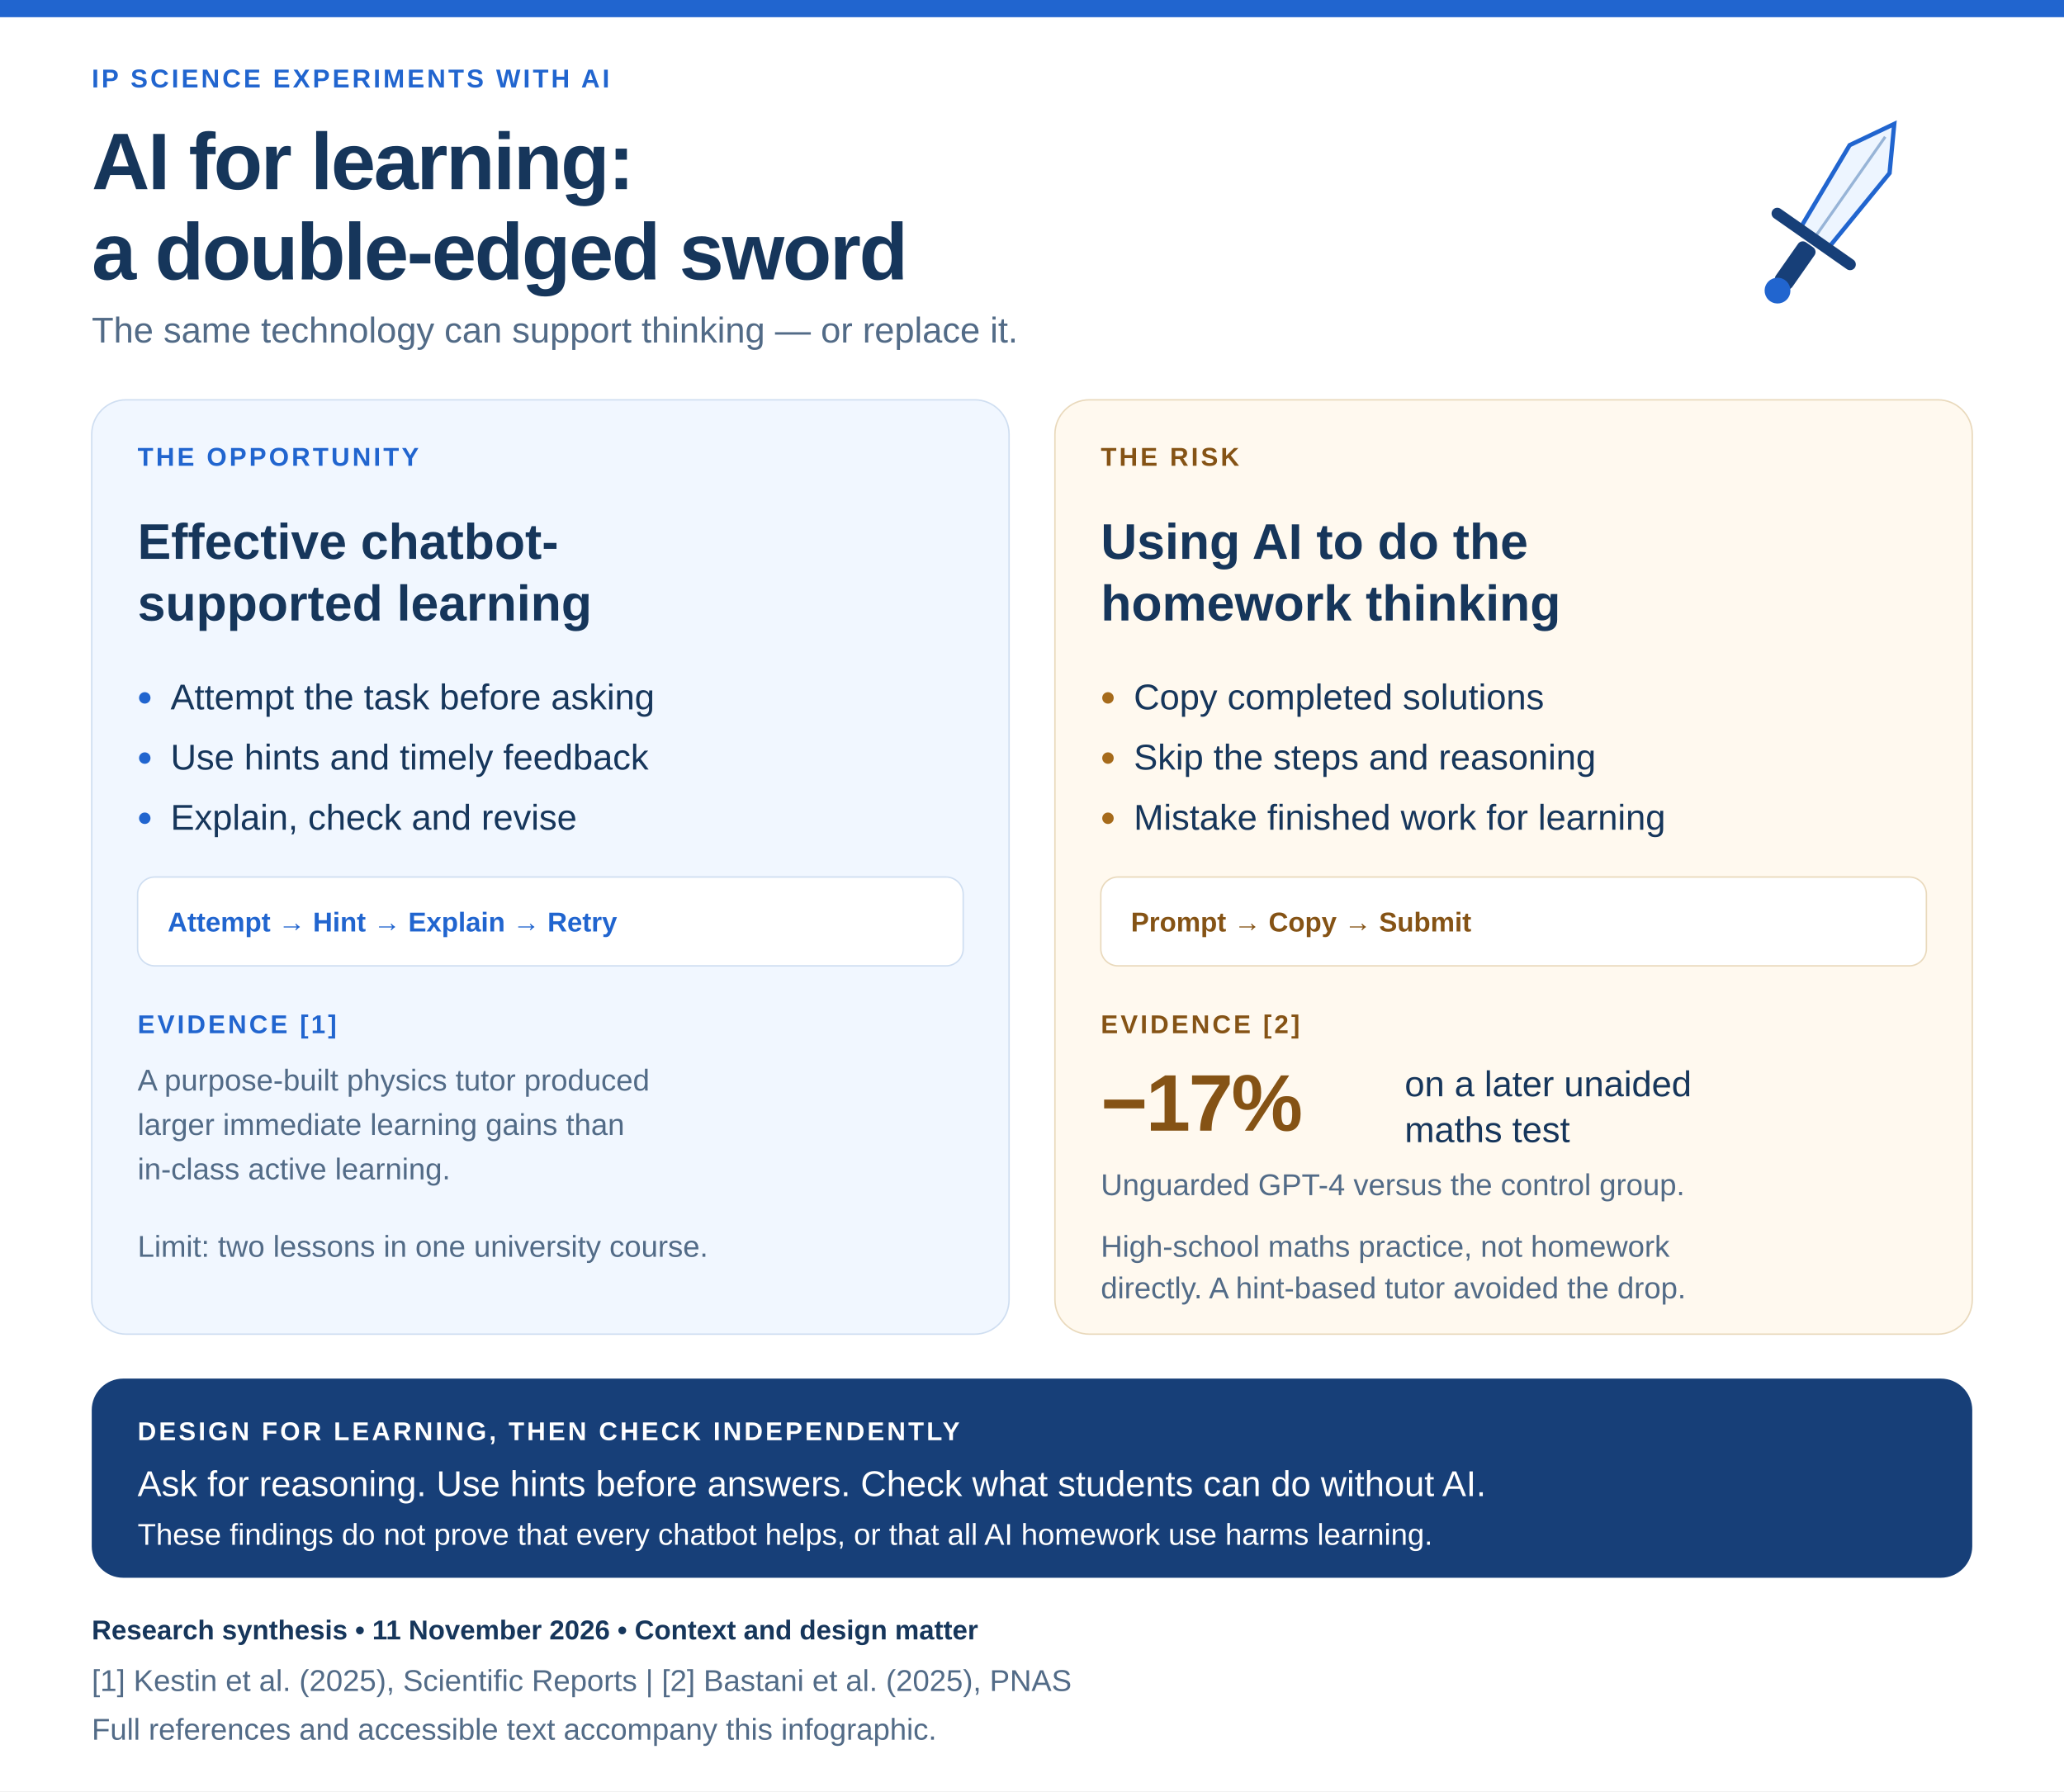
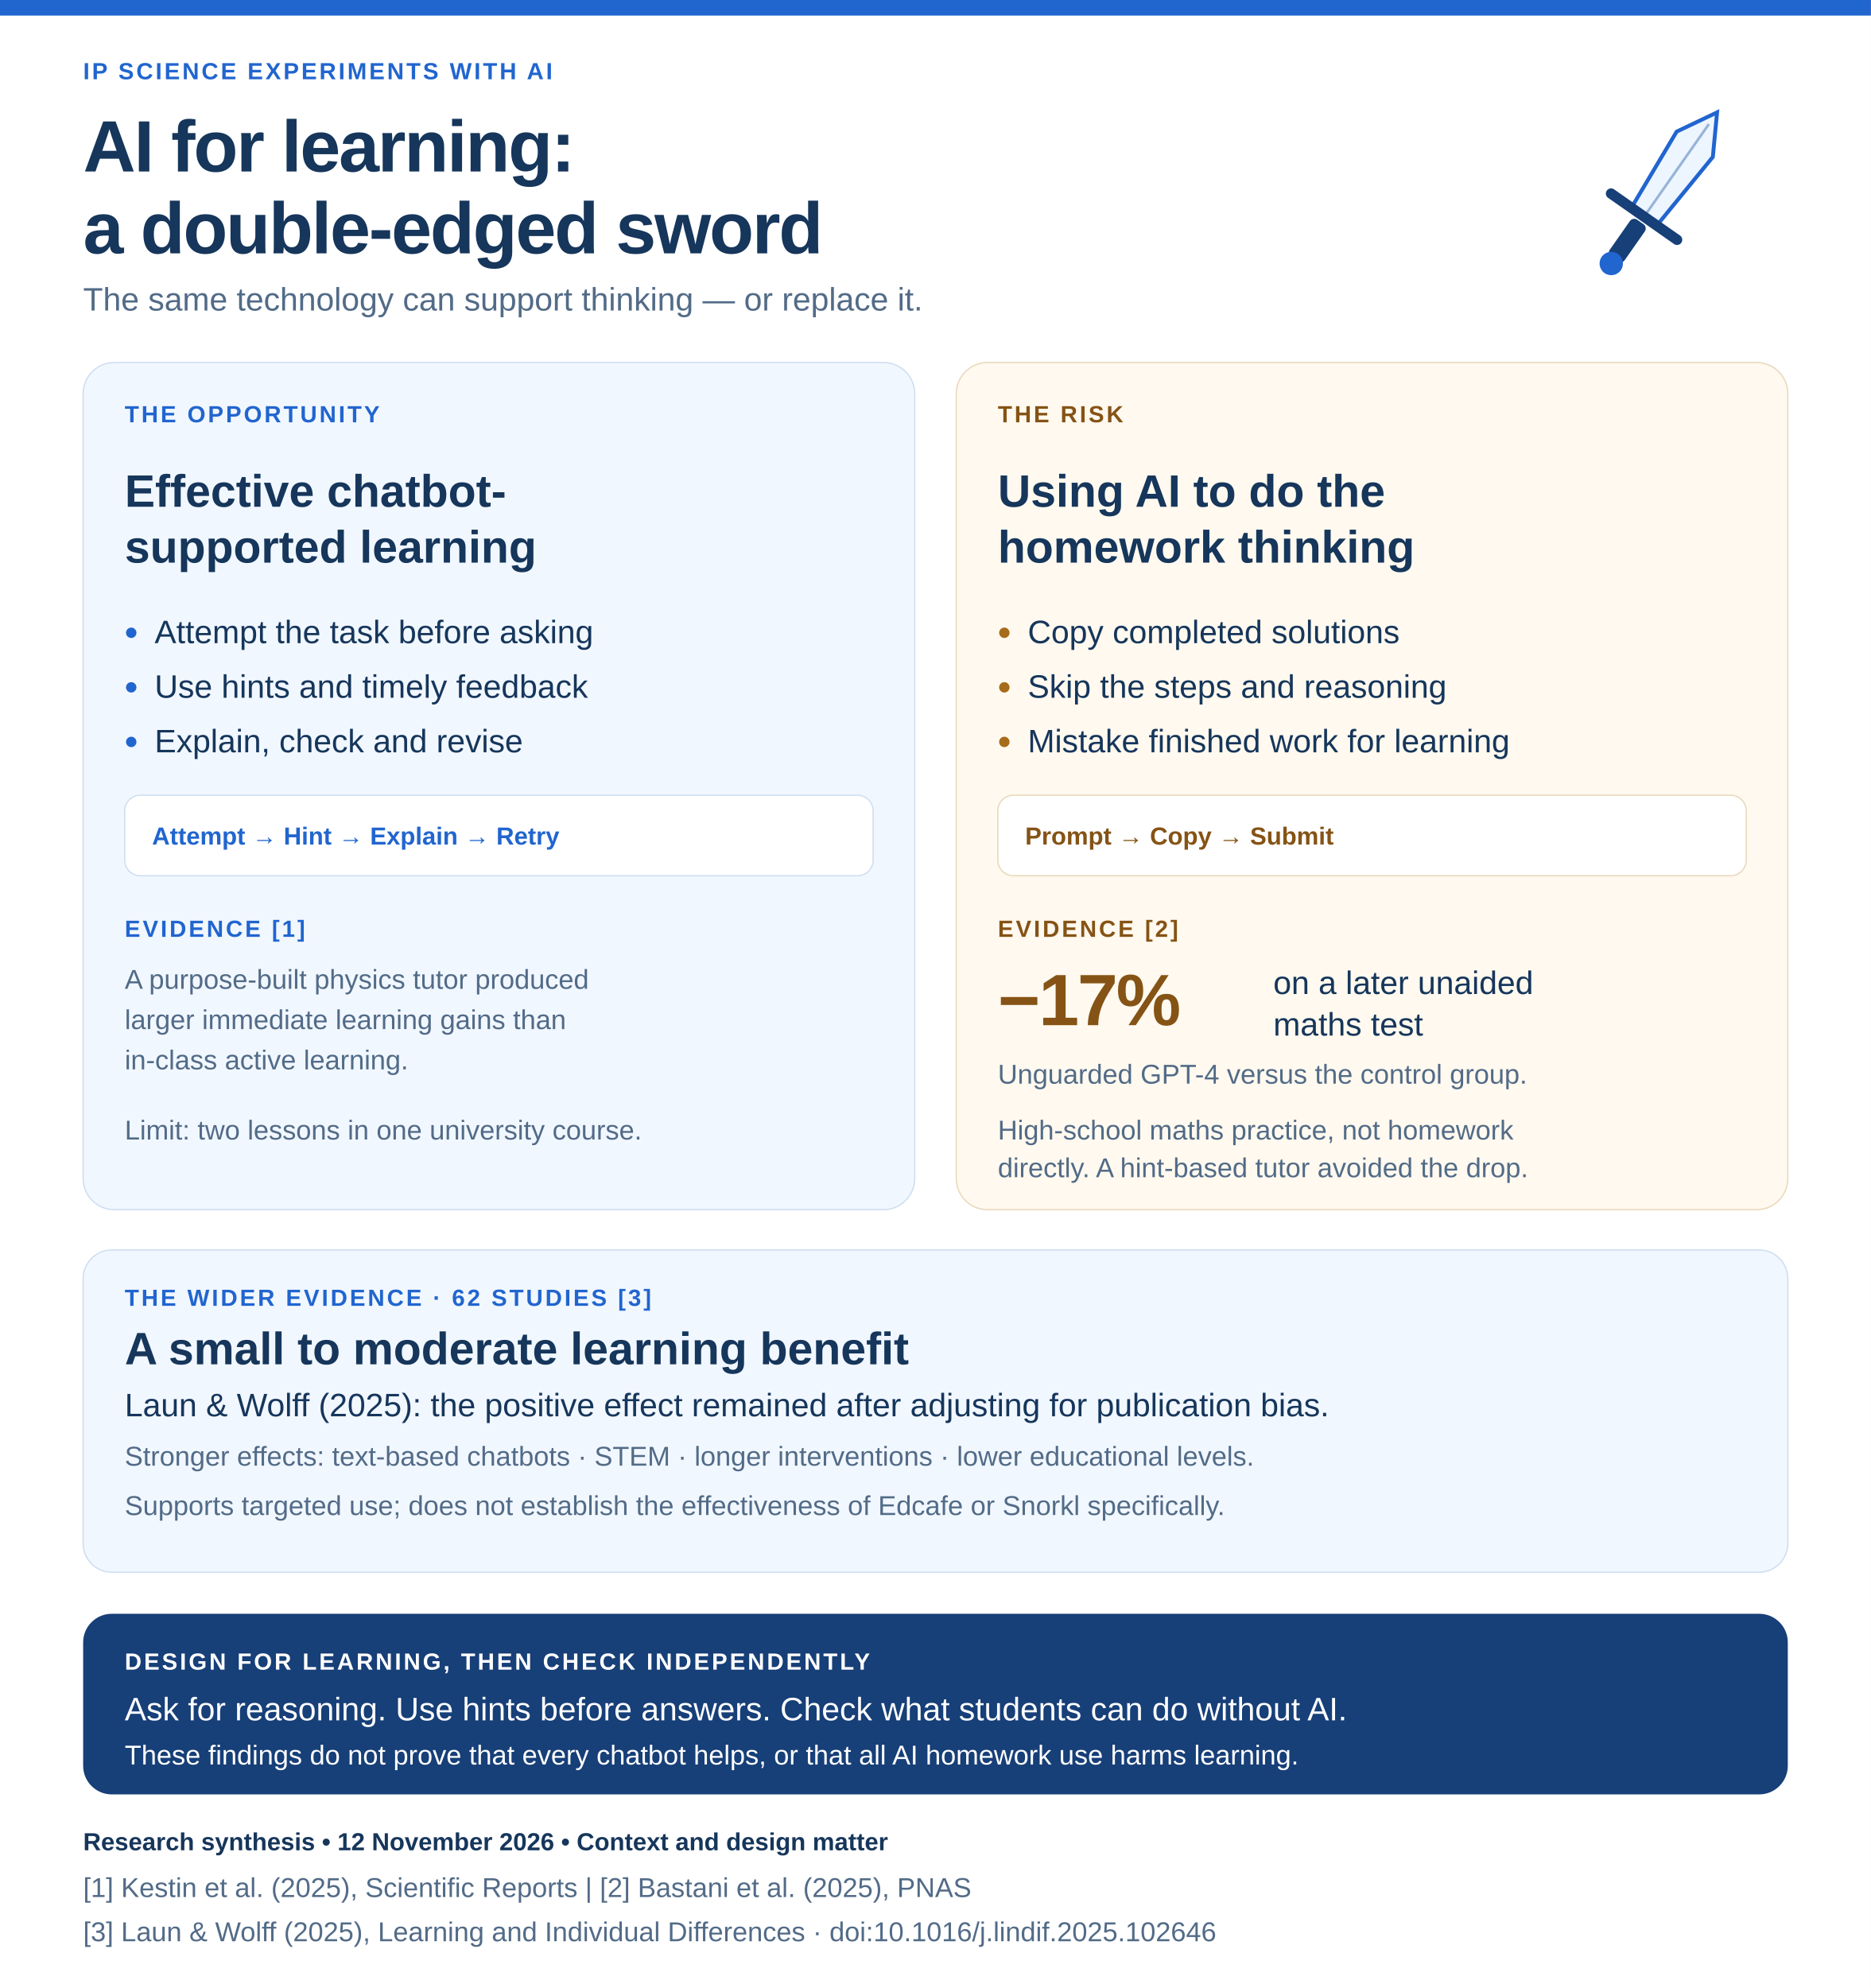
- <svg xmlns="http://www.w3.org/2000/svg" width="1440" height="1250" viewBox="0 0 1440 1250" role="img" aria-labelledby="title desc">
+ <svg xmlns="http://www.w3.org/2000/svg" width="1440" height="1530" viewBox="0 0 1440 1530" role="img" aria-labelledby="title desc">
  <defs>
    <style>text{font-family:Arial,Helvetica,sans-serif;fill:#16365b}.kicker{font-size:18px;font-weight:700;letter-spacing:1.8px}.title{font-size:56px;font-weight:700;letter-spacing:-1.3px}.heading{font-size:35px;font-weight:700}.body{font-size:25px}.small{font-size:21px;fill:#526b87}.label{font-size:19px;font-weight:700}.white{fill:#fff}.blue{fill:#2165cf}.amber{fill:#855315}.muted{fill:#526b87}</style>
  </defs>
-   <rect width="1440" height="1250" fill="#fff" />
+   <rect width="1440" height="1530" fill="#fff" />
  <rect width="1440" height="12" fill="#2165cf" />
  <text x="64" y="61" class="kicker blue">IP SCIENCE EXPERIMENTS WITH AI</text>
  <text x="64" y="132" class="title">AI for learning:</text>
  <text x="64" y="195" class="title">a double-edged sword</text>
  <text x="64" y="239" class="body muted">The same technology can support thinking — or replace it.</text>
  <g transform="translate(1282 143) rotate(35)">
    <path d="M0-69 17-39 12 28H-12L-17-39Z" fill="#edf5ff" stroke="#2165cf" stroke-width="3" />
    <path d="M0-58V28" stroke="#97b4d7" stroke-width="2" />
    <path d="M-31 29H31" stroke="#173f78" stroke-width="8" stroke-linecap="round" />
    <rect x="-7" y="34" width="14" height="35" rx="4" fill="#173f78" />
    <circle cy="73" r="9" fill="#2165cf" />
  </g>
  <rect x="64" y="279" width="640" height="652" rx="24" fill="#f1f7ff" stroke="#cfdef1" />
  <rect x="736" y="279" width="640" height="652" rx="24" fill="#fff9ef" stroke="#e9d9bc" />
  <text x="96" y="325" class="kicker blue">THE OPPORTUNITY</text>
  <text x="768" y="325" class="kicker amber">THE RISK</text>
  <text x="96" y="390" class="heading">Effective chatbot-</text>
  <text x="96" y="433" class="heading">supported learning</text>
  <text x="768" y="390" class="heading">Using AI to do the</text>
  <text x="768" y="433" class="heading">homework thinking</text>
  <circle cx="101" cy="487" r="4" fill="#2165cf" />
  <text x="119" y="495" class="body">Attempt the task before asking</text>
  <circle cx="101" cy="529" r="4" fill="#2165cf" />
  <text x="119" y="537" class="body">Use hints and timely feedback</text>
  <circle cx="101" cy="571" r="4" fill="#2165cf" />
  <text x="119" y="579" class="body">Explain, check and revise</text>
  <circle cx="773" cy="487" r="4" fill="#a66b1b" />
  <text x="791" y="495" class="body">Copy completed solutions</text>
  <circle cx="773" cy="529" r="4" fill="#a66b1b" />
  <text x="791" y="537" class="body">Skip the steps and reasoning</text>
  <circle cx="773" cy="571" r="4" fill="#a66b1b" />
  <text x="791" y="579" class="body">Mistake finished work for learning</text>
  <rect x="96" y="612" width="576" height="62" rx="12" fill="#fff" stroke="#cfdef1" />
  <text x="117" y="650" class="label blue">Attempt → Hint → Explain → Retry</text>
  <rect x="768" y="612" width="576" height="62" rx="12" fill="#fff" stroke="#e9d9bc" />
  <text x="789" y="650" class="label amber">Prompt → Copy → Submit</text>
  <text x="96" y="721" class="kicker blue">EVIDENCE [1]</text>
  <text x="96" y="761" class="small">A purpose-built physics tutor produced</text>
  <text x="96" y="792" class="small">larger immediate learning gains than</text>
  <text x="96" y="823" class="small">in-class active learning.</text>
  <text x="96" y="877" class="small">Limit: two lessons in one university course.</text>
  <text x="768" y="721" class="kicker amber">EVIDENCE [2]</text>
  <text x="768" y="789" class="title amber">−17%</text>
  <text x="980" y="765" class="body">on a later unaided</text>
  <text x="980" y="797" class="body">maths test</text>
  <text x="768" y="834" class="small">Unguarded GPT-4 versus the control group.</text>
  <text x="768" y="877" class="small">High-school maths practice, not homework</text>
  <text x="768" y="906" class="small">directly. A hint-based tutor avoided the drop.</text>
-   <rect x="64" y="962" width="1312" height="139" rx="22" fill="#173f78" />
-   <text x="96" y="1005" class="kicker white">DESIGN FOR LEARNING, THEN CHECK INDEPENDENTLY</text>
-   <text x="96" y="1044" class="body white">Ask for reasoning. Use hints before answers. Check what students can do without AI.</text>
-   <text x="96" y="1078" class="small white">These findings do not prove that every chatbot helps, or that all AI homework use harms learning.</text>
-   <text x="64" y="1144" class="label">Research synthesis • 11 November 2026 • Context and design matter</text>
-   <text x="64" y="1180" class="small">[1] Kestin et al. (2025), Scientific Reports  |  [2] Bastani et al. (2025), PNAS</text>
-   <text x="64" y="1214" class="small">Full references and accessible text accompany this infographic.</text>
+   <rect x="64" y="962" width="1312" height="248" rx="22" fill="#f1f7ff" stroke="#cfdef1" />
+   <text x="96" y="1005" class="kicker blue">THE WIDER EVIDENCE · 62 STUDIES [3]</text>
+   <text x="96" y="1050" class="heading">A small to moderate learning benefit</text>
+   <text x="96" y="1090" class="body">Laun &amp; Wolff (2025): the positive effect remained after adjusting for publication bias.</text>
+   <text x="96" y="1128" class="small">Stronger effects: text-based chatbots · STEM · longer interventions · lower educational levels.</text>
+   <text x="96" y="1166" class="small">Supports targeted use; does not establish the effectiveness of Edcafe or Snorkl specifically.</text>
+   <g transform="translate(0 280)">
+     <rect x="64" y="962" width="1312" height="139" rx="22" fill="#173f78" />
+     <text x="96" y="1005" class="kicker white">DESIGN FOR LEARNING, THEN CHECK INDEPENDENTLY</text>
+     <text x="96" y="1044" class="body white">Ask for reasoning. Use hints before answers. Check what students can do without AI.</text>
+     <text x="96" y="1078" class="small white">These findings do not prove that every chatbot helps, or that all AI homework use harms learning.</text>
+     <text x="64" y="1144" class="label">Research synthesis • 12 November 2026 • Context and design matter</text>
+     <text x="64" y="1180" class="small">[1] Kestin et al. (2025), Scientific Reports  |  [2] Bastani et al. (2025), PNAS</text>
+     <text x="64" y="1214" class="small">[3] Laun &amp; Wolff (2025), Learning and Individual Differences · doi:10.1016/j.lindif.2025.102646</text>
+   </g>
</svg>
